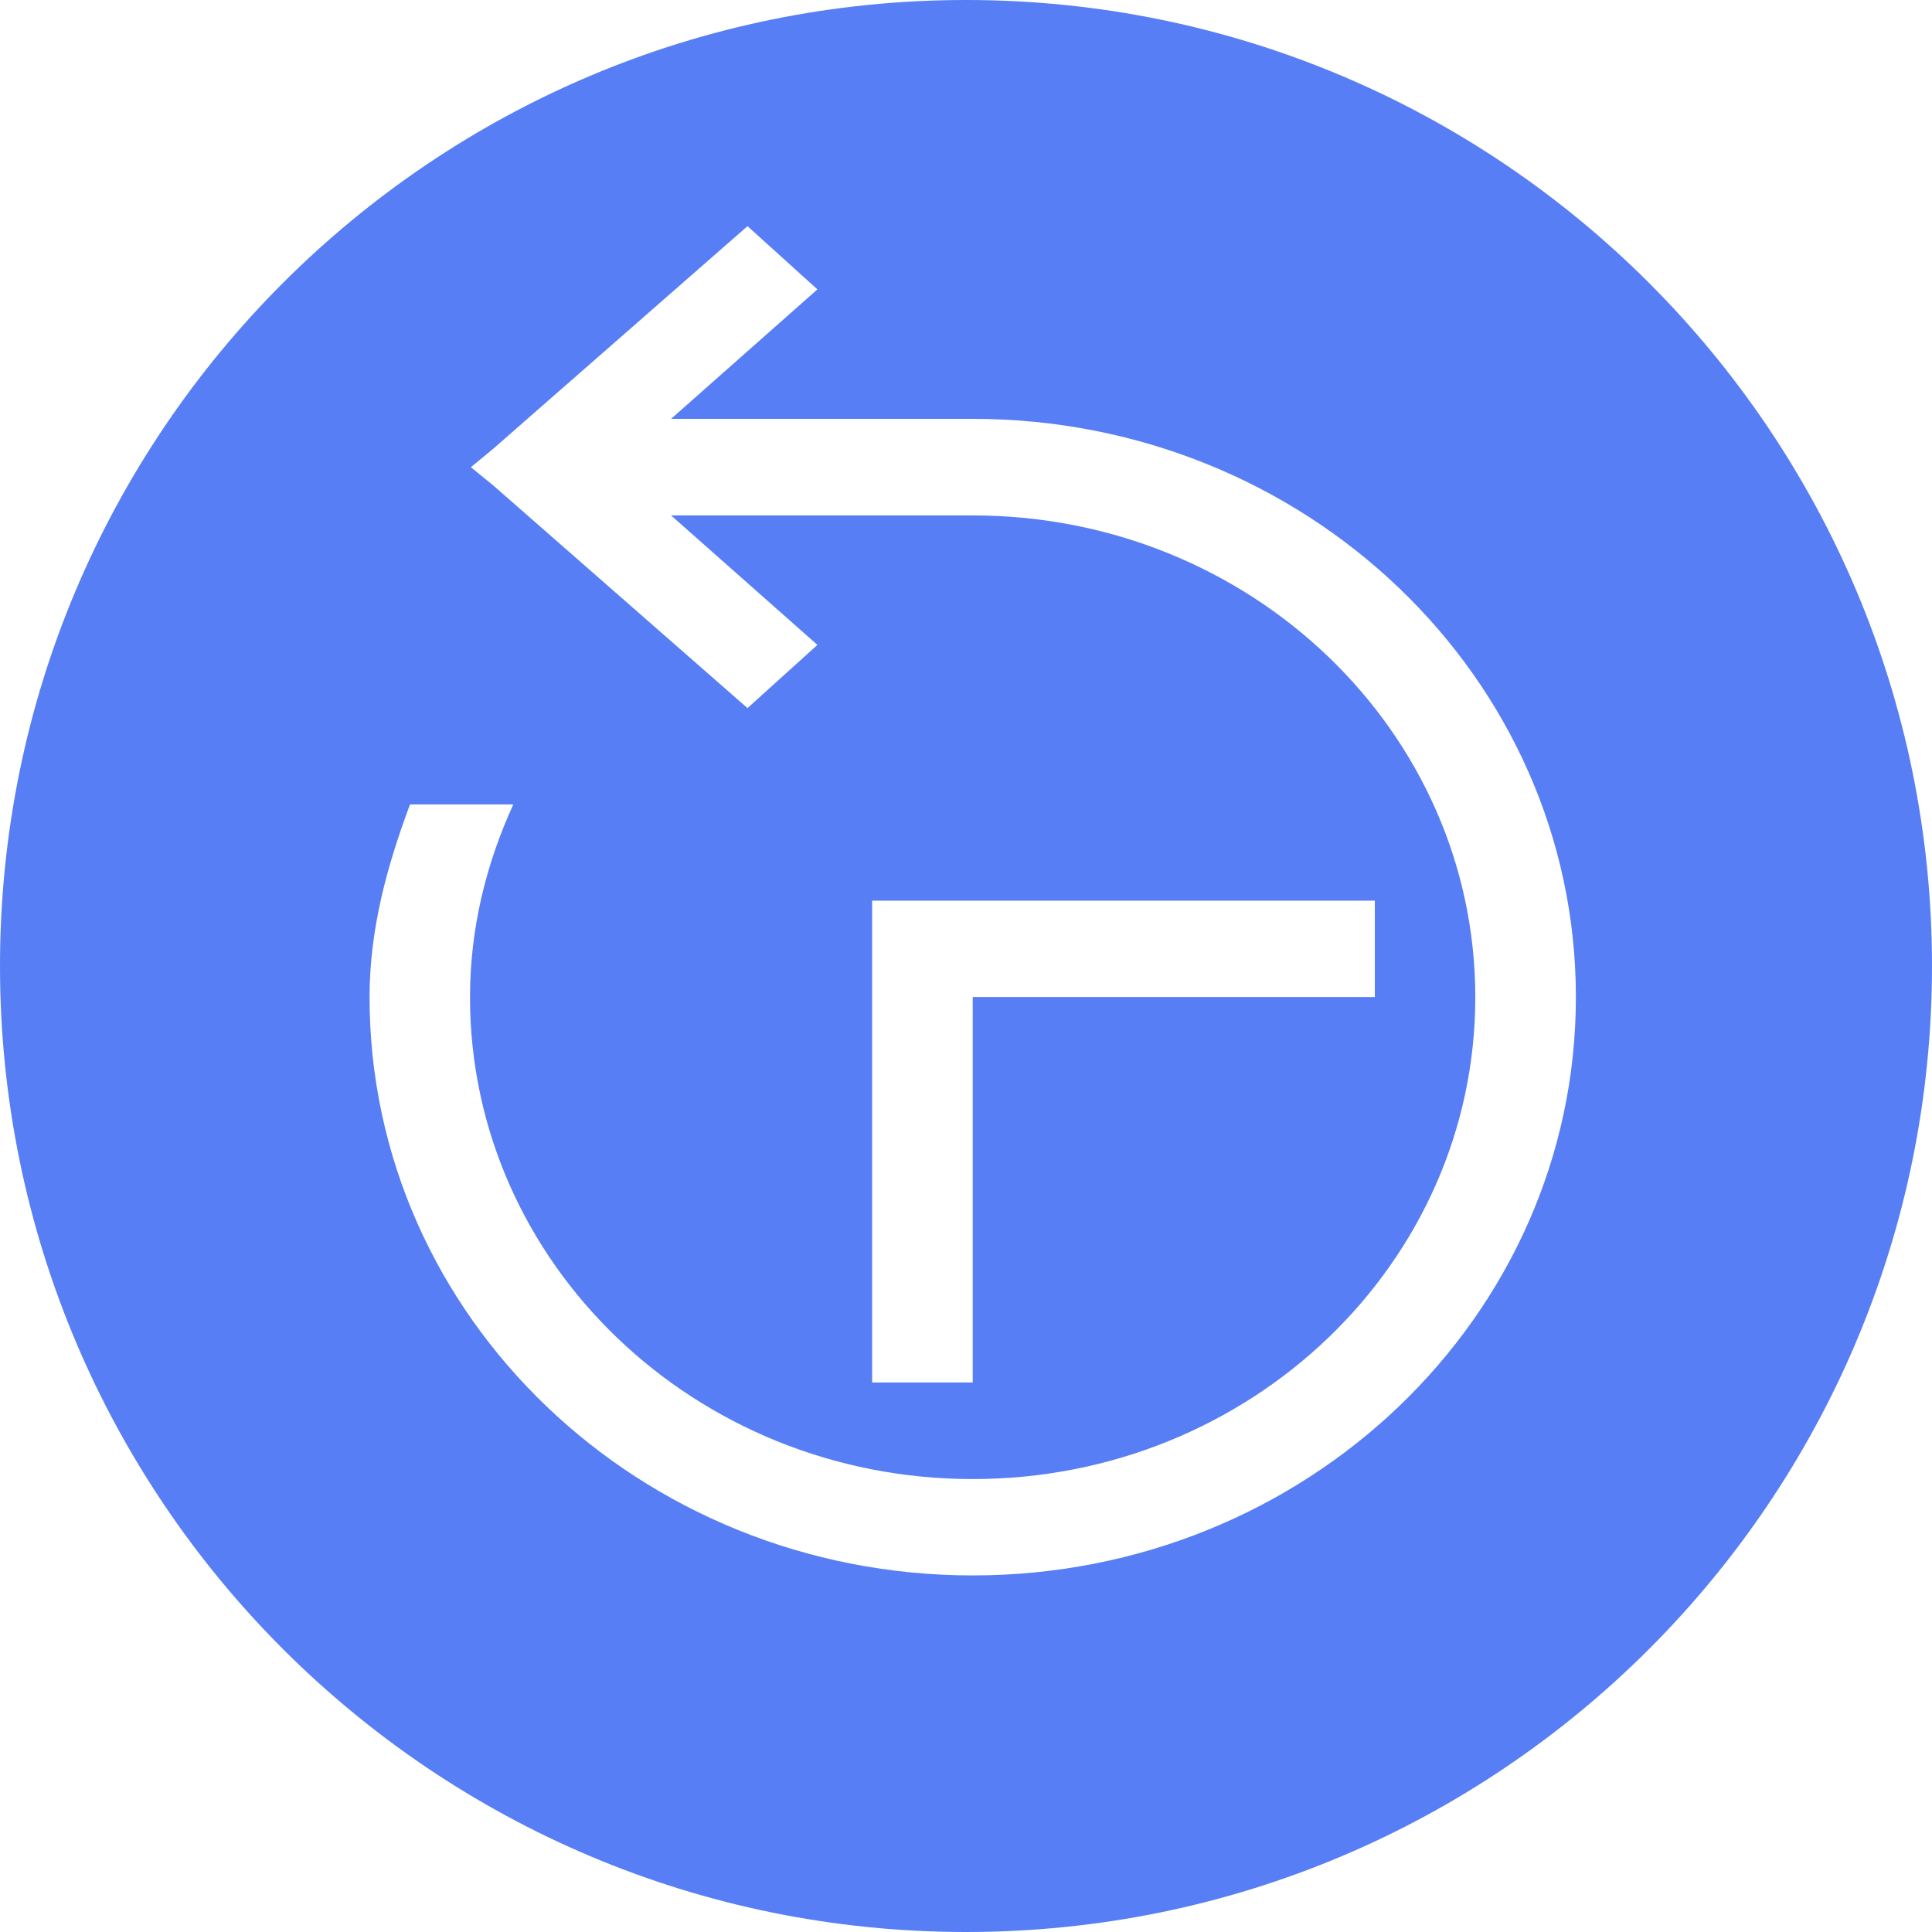
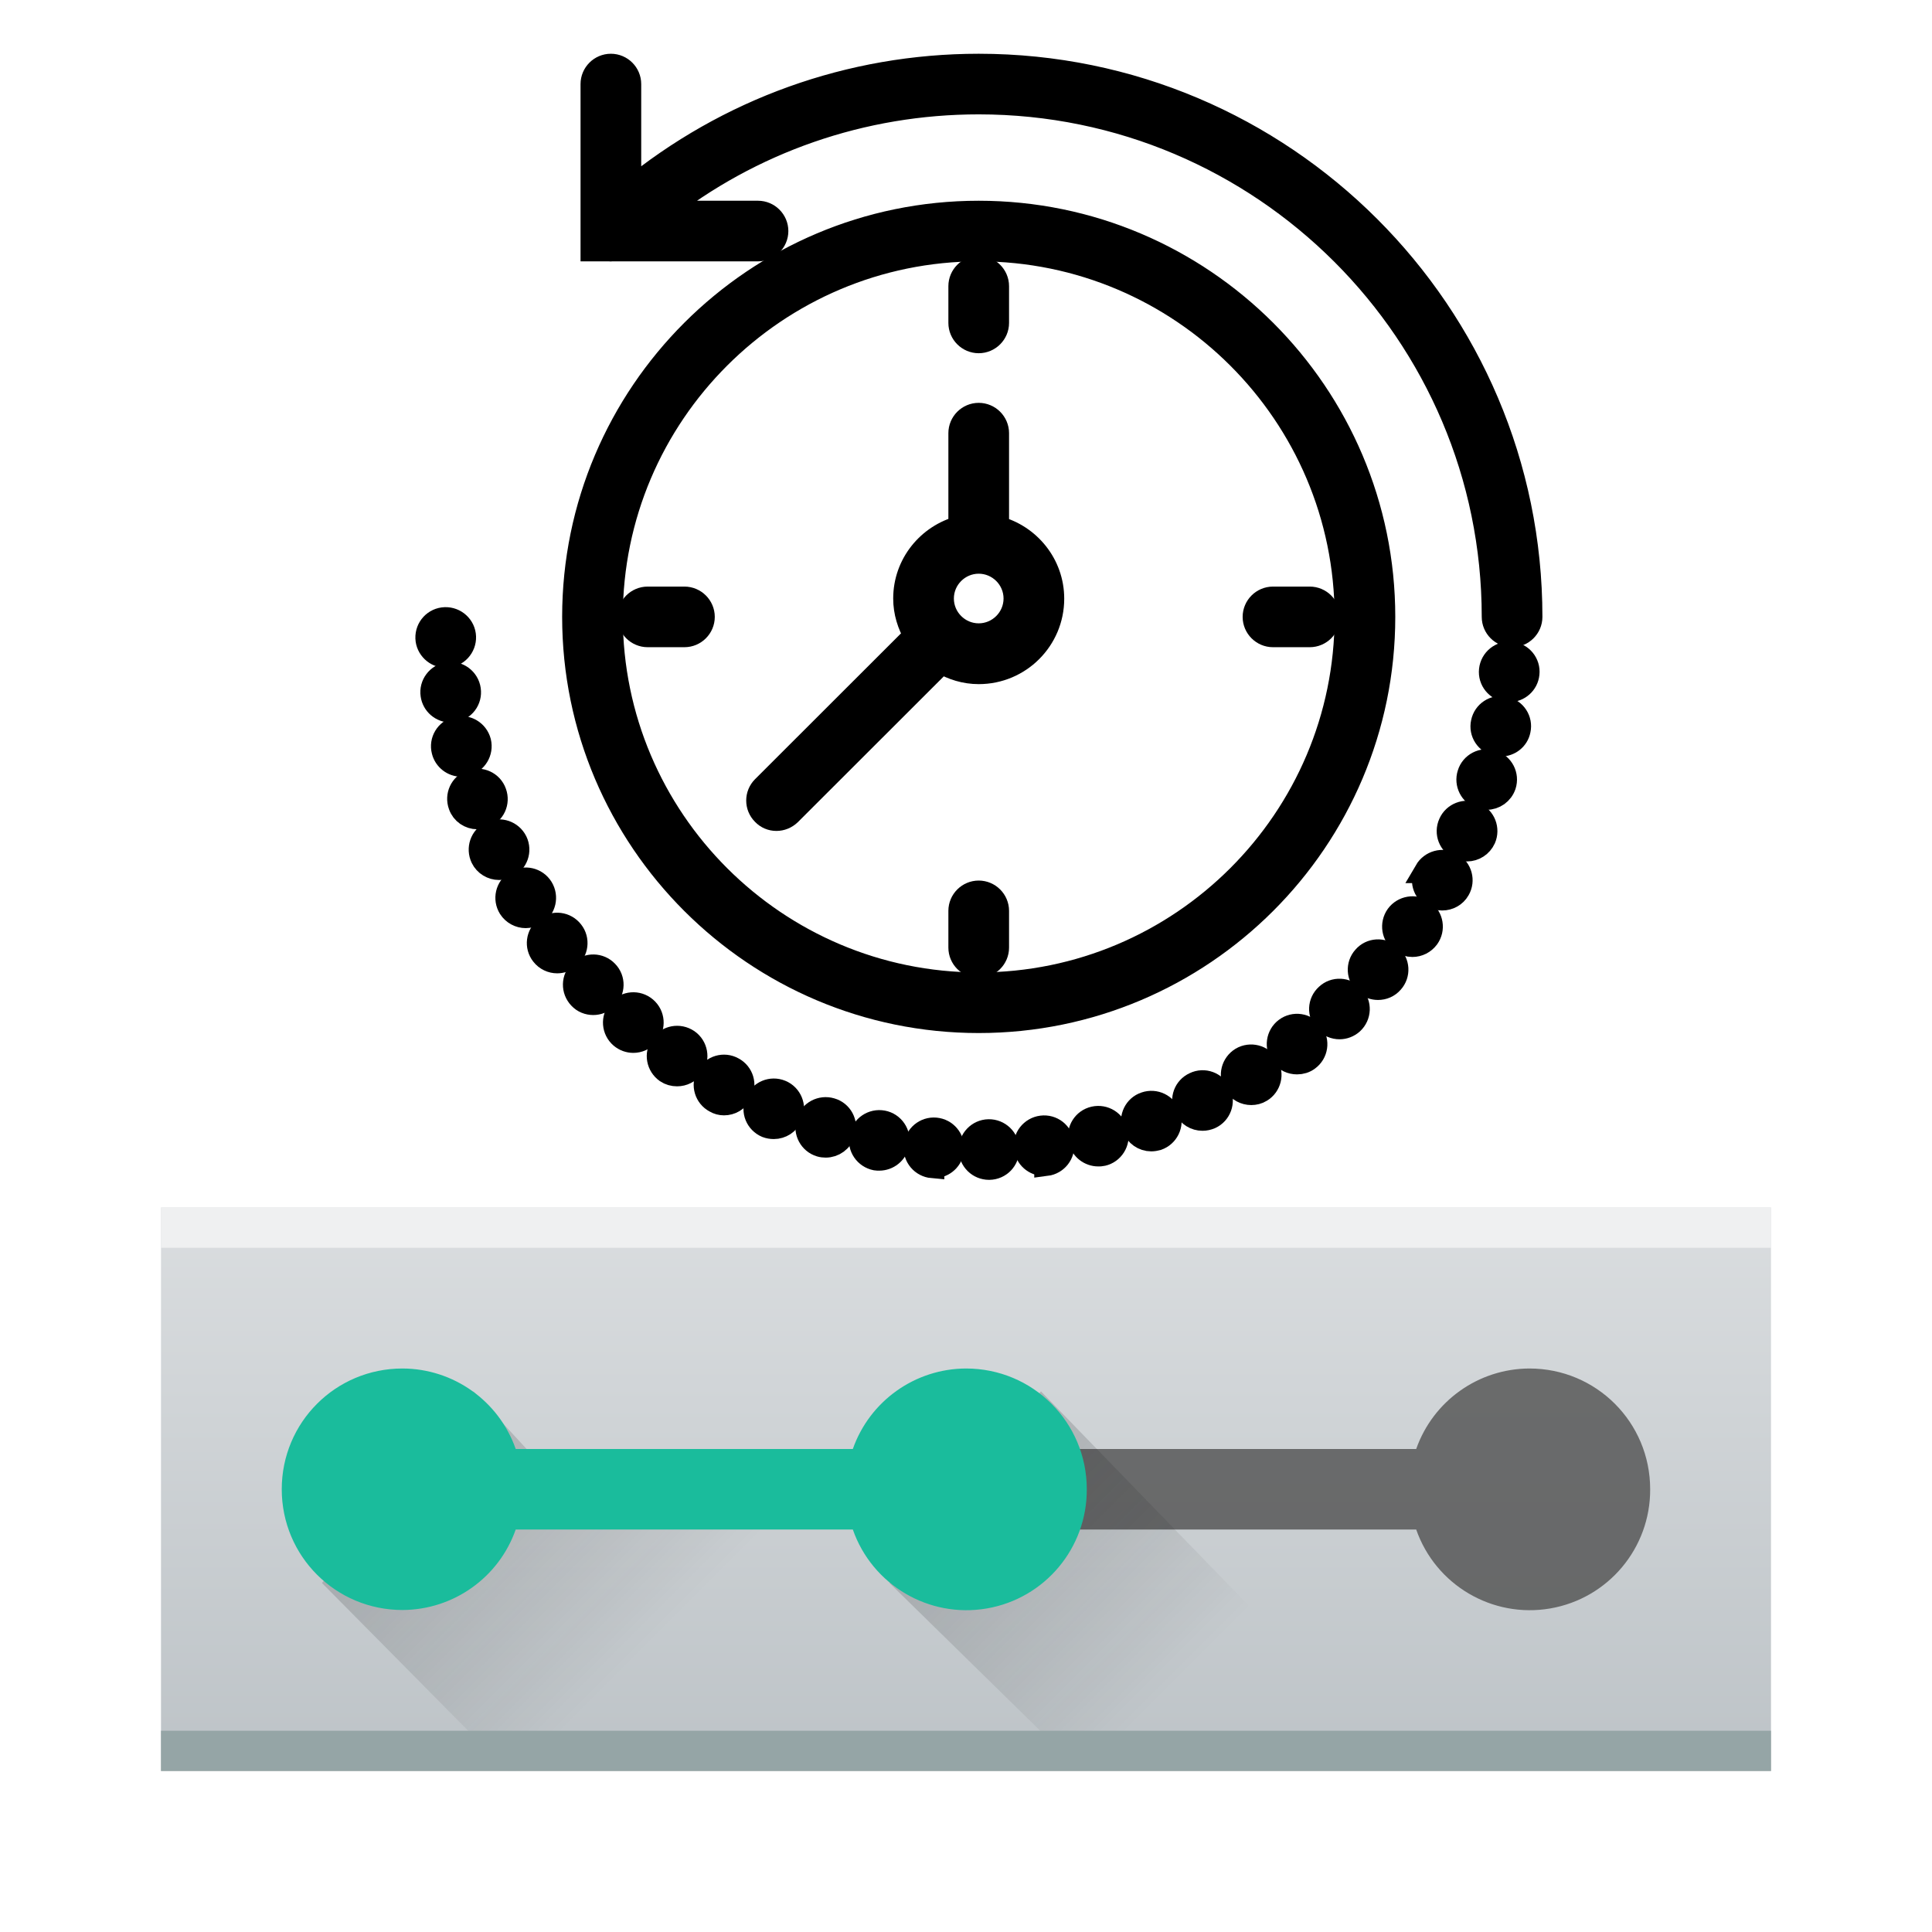
- <svg xmlns="http://www.w3.org/2000/svg" width="64px" height="64px" viewBox="0 0 64 64" version="1.1">
-   <g id="surface1">
-     <path style=" stroke:none;fill-rule:nonzero;fill:rgb(34.118%,49.412%,96.078%);fill-opacity:1;" d="M 64 32 C 64 49.672 49.672 64 32 64 C 14.328 64 0 49.672 0 32 C 0 14.328 14.328 0 32 0 C 49.672 0 64 14.328 64 32 Z M 64 32 " />
-     <path style=" stroke:none;fill-rule:nonzero;fill:rgb(100%,100%,100%);fill-opacity:1;" d="M 52.203 33.027 C 52.203 22.449 43.258 13.875 32.223 13.875 L 22.23 13.875 L 27.078 9.586 L 24.762 7.492 L 16.332 14.871 L 15.598 15.477 L 16.332 16.074 L 24.762 23.457 L 27.078 21.363 L 22.23 17.074 L 32.223 17.074 C 41.418 17.074 48.871 24.219 48.871 33.035 C 48.871 41.848 41.418 48.996 32.223 48.996 C 23.027 48.996 15.57 41.848 15.57 33.035 C 15.57 30.754 16.105 28.613 17.004 26.648 L 13.582 26.648 C 12.828 28.668 12.242 30.77 12.242 33.035 C 12.242 43.613 21.188 52.188 32.223 52.188 C 43.258 52.188 52.203 43.613 52.203 33.035 Z M 45.543 29.836 L 28.891 29.836 L 28.891 45.797 L 32.223 45.797 L 32.223 33.027 L 45.543 33.027 Z M 45.543 29.836 " />
+ <svg xmlns="http://www.w3.org/2000/svg" xmlns:xlink="http://www.w3.org/1999/xlink" height="48" width="48" version="1.1" id="svg16">
+   <defs id="defs16" />
+   <linearGradient id="c" gradientUnits="userSpaceOnUse" x1="10" x2="34" xlink:href="#a" y1="10" y2="34" />
+   <linearGradient id="d" gradientTransform="translate(384.57 499.8)" gradientUnits="userSpaceOnUse" x2="0" y1="20" y2="44">
+     <stop offset="0" stop-color="#eff0f1" id="stop1" />
+     <stop offset="1" stop-color="#bdc3c7" id="stop2" />
+   </linearGradient>
+   <linearGradient id="a" gradientTransform="translate(384.57 500.8)" gradientUnits="userSpaceOnUse" x1="10" x2="15" y1="36" y2="41">
+     <stop offset="0" stop-color="#292c2f" id="stop3" />
+     <stop offset="1" stop-opacity="0" id="stop4" />
+   </linearGradient>
+   <linearGradient id="e" gradientTransform="translate(398.67 500.8)" gradientUnits="userSpaceOnUse" x1="9.905" x2="14.905" xlink:href="#a" y1="36" y2="41" />
+   <linearGradient id="b" gradientTransform="matrix(1,0,0,1.08333,1.35089,-7.262153)" gradientUnits="userSpaceOnUse" x1="25.07" x2="25" y1="33.844" y2="10">
+     <stop offset="0" stop-color="#1abc9c" id="stop5" />
+     <stop offset="1" stop-color="#2980b9" id="stop6" />
+   </linearGradient>
+   <path d="M24 34c-1.662 0-3 1.338-3 3s1.338 3 3 3a2.993 2.993 0 0 0 2.813-2h8.375a2.99 2.99 0 0 0 5.813-1c0-1.662-1.338-3-3-3a2.993 2.993 0 0 0-2.813 2h-8.375A2.99 2.99 0 0 0 24 34" fill="#232629" opacity=".2" id="path8" />
+   <path d="M388.57 529.8v14h40v-14z" fill="url(#d)" transform="translate(-384.57 -499.8)" id="path9" />
+   <path d="M26.81 38h8.375a2.99 2.99 0 0 0 5.813-1c0-1.662-1.338-3-3-3a2.993 2.993 0 0 0-2.813 2H26.81c.188 1 .188 1 0 2" fill="#4d4d4d" opacity=".779" id="path10" />
+   <path d="M406.67 539.13l4.762 4.667h8.143l-9.143-9.429z" fill="url(#e)" opacity=".2" transform="translate(-384.57 -499.8)" id="path11" />
+   <path d="M392.57 539.13l4.619 4.667h13.381l-4.867-6.937-7.133-.067-2.238-2.425z" fill="url(#a)" opacity=".2" transform="translate(-384.57 -499.8)" id="path12" />
+   <path d="M10 34c-1.662 0-3 1.338-3 3s1.338 3 3 3a2.993 2.993 0 0 0 2.813-2h8.375a2.99 2.99 0 0 0 5.813-1c0-1.662-1.338-3-3-3a2.993 2.993 0 0 0-2.813 2h-8.375A2.99 2.99 0 0 0 10 34" fill="#1abc9c" id="path13" />
+   <path d="M4 43h40v1H4z" fill="#95a5a6" id="path14" />
+   <path d="M4 30h40v1H4z" fill="#eff0f1" id="path15" />
+   <g id="g37" transform="matrix(0.4569385,0,0,0.4564841,10.61682,1.631958)" style="opacity:1;fill:#000000;fill-opacity:1;stroke:#000000;stroke-width:1.299;stroke-dasharray:none;stroke-opacity:1">
+     <path d="m 29.98,52 c 12.13,0 22,-9.87 22,-22 0,-12.13 -9.87,-22 -22,-22 -12.13,0 -22,9.87 -22,22 0,12.13 9.87,22 22,22 z m 0,-42 c 11.03,0 20,8.97 20,20 0,11.03 -8.97,20 -20,20 -11.03,0 -20,-8.97 -20,-20 0,-11.03 8.97,-20 20,-20 z" id="path1" style="fill:#000000;fill-opacity:1;stroke:#000000;stroke-width:1.299;stroke-dasharray:none;stroke-opacity:1" />
+     <path d="m 29.98,15 c 0.55,0 1,-0.45 1,-1 v -2 c 0,-0.55 -0.45,-1 -1,-1 -0.55,0 -1,0.45 -1,1 v 2 c 0,0.55 0.45,1 1,1 z" id="path2" style="fill:#000000;fill-opacity:1;stroke:#000000;stroke-width:1.299;stroke-dasharray:none;stroke-opacity:1" />
+     <path d="m 29.98,45 c -0.55,0 -1,0.45 -1,1 v 2 c 0,0.55 0.45,1 1,1 0.55,0 1,-0.45 1,-1 v -2 c 0,-0.55 -0.45,-1 -1,-1 z" id="path3" style="fill:#000000;fill-opacity:1;stroke:#000000;stroke-width:1.299;stroke-dasharray:none;stroke-opacity:1" />
+     <path d="m 45.98,31 h 2 c 0.55,0 1,-0.45 1,-1 0,-0.55 -0.45,-1 -1,-1 h -2 c -0.55,0 -1,0.45 -1,1 0,0.55 0.45,1 1,1 z" id="path4" style="fill:#000000;fill-opacity:1;stroke:#000000;stroke-width:1.299;stroke-dasharray:none;stroke-opacity:1" />
+     <path d="m 13.98,29 h -2 c -0.55,0 -1,0.45 -1,1 0,0.55 0.45,1 1,1 h 2 c 0.55,0 1,-0.45 1,-1 0,-0.55 -0.45,-1 -1,-1 z" id="path5" style="fill:#000000;fill-opacity:1;stroke:#000000;stroke-width:1.299;stroke-dasharray:none;stroke-opacity:1" />
+     <path d="m 18.98,41 c 0.26,0 0.51,-0.1 0.71,-0.29 l 8.27,-8.27 c 0.59,0.35 1.28,0.57 2.02,0.57 2.21,0 4,-1.79 4,-4 0,-1.86 -1.28,-3.41 -3,-3.86 V 20 c 0,-0.55 -0.45,-1 -1,-1 -0.55,0 -1,0.45 -1,1 v 5.14 c -1.72,0.45 -3,2 -3,3.86 0,0.74 0.22,1.42 0.57,2.02 l -8.27,8.27 c -0.39,0.39 -0.39,1.02 0,1.41 0.19,0.2 0.44,0.3 0.7,0.3 z m 11,-14 c 1.1,0 2,0.9 2,2 0,1.1 -0.9,2 -2,2 -1.1,0 -2,-0.9 -2,-2 0,-1.1 0.9,-2 2,-2 z" id="path6-3" style="fill:#000000;fill-opacity:1;stroke:#000000;stroke-width:1.299;stroke-dasharray:none;stroke-opacity:1" />
+     <path d="m 10.06,10 h 7.92 c 0.55,0 1,-0.45 1,-1 0,-0.55 -0.45,-1 -1,-1 h -5.3 c 4.92,-3.89 10.97,-6 17.3,-6 15.44,0 28,12.56 28,28 0,0.55 0.45,1 1,1 0.55,0 1,-0.45 1,-1 C 59.98,13.46 46.52,0 29.98,0 23,0 16.34,2.41 10.98,6.81 V 1 c 0,-0.55 -0.45,-1 -1,-1 -0.55,0 -1,0.45 -1,1 v 9 h 0.89 c 0.07,0.01 0.13,0.01 0.19,0 z" id="path7-6" style="fill:#000000;fill-opacity:1;stroke:#000000;stroke-width:1.299;stroke-dasharray:none;stroke-opacity:1" />
+     <path d="m 8.33,49.3 c -0.4,0.38 -0.41,1.01 -0.03,1.41 0.19,0.21 0.46,0.31 0.72,0.31 0.25,0 0.5,-0.09 0.69,-0.28 0.4,-0.38 0.42,-1.01 0.03,-1.41 C 9.36,48.93 8.73,48.92 8.33,49.3 Z" id="path8-7" style="fill:#000000;fill-opacity:1;stroke:#000000;stroke-width:1.299;stroke-dasharray:none;stroke-opacity:1" />
+     <path d="M 7.85,47.14 C 7.51,46.7 6.89,46.62 6.45,46.96 c -0.44,0.34 -0.52,0.97 -0.18,1.4 0.2,0.26 0.5,0.39 0.79,0.39 0.22,0 0.43,-0.07 0.62,-0.21 0.43,-0.34 0.51,-0.97 0.17,-1.4 z" id="path9-5" style="fill:#000000;fill-opacity:1;stroke:#000000;stroke-width:1.299;stroke-dasharray:none;stroke-opacity:1" />
+     <path d="m 12.76,53.34 c -0.32,0.45 -0.2,1.07 0.25,1.39 0.18,0.12 0.37,0.17 0.57,0.17 0.32,0 0.63,-0.15 0.82,-0.43 0.32,-0.45 0.2,-1.08 -0.25,-1.39 -0.46,-0.31 -1.08,-0.2 -1.39,0.26 z" id="path10-3" style="fill:#000000;fill-opacity:1;stroke:#000000;stroke-width:1.299;stroke-dasharray:none;stroke-opacity:1" />
+     <path d="M 6.2,44.76 C 5.91,44.29 5.29,44.15 4.82,44.44 c -0.47,0.3 -0.61,0.91 -0.32,1.38 0.19,0.3 0.52,0.47 0.85,0.47 0.18,0 0.36,-0.05 0.53,-0.15 0.47,-0.29 0.61,-0.91 0.32,-1.38 z" id="path11-5" style="fill:#000000;fill-opacity:1;stroke:#000000;stroke-width:1.299;stroke-dasharray:none;stroke-opacity:1" />
+     <path d="m 1,32.12 c 0.01,0 0.03,0 0.04,0 C 1.59,32.1 2.02,31.63 2,31.08 1.98,30.53 1.51,30.1 0.96,30.12 0.41,30.14 -0.02,30.6 0,31.16 c 0.02,0.53 0.47,0.96 1,0.96 z" id="path12-6" style="fill:#000000;fill-opacity:1;stroke:#000000;stroke-width:1.299;stroke-dasharray:none;stroke-opacity:1" />
+     <path d="m 16.61,54.6 c -0.48,-0.27 -1.09,-0.09 -1.36,0.4 -0.26,0.48 -0.08,1.09 0.41,1.35 0.15,0.09 0.31,0.13 0.47,0.13 0.36,0 0.7,-0.19 0.88,-0.53 0.27,-0.48 0.09,-1.09 -0.4,-1.35 z" id="path13-2" style="fill:#000000;fill-opacity:1;stroke:#000000;stroke-width:1.299;stroke-dasharray:none;stroke-opacity:1" />
+     <path d="M 1.41,35.09 C 1.96,35.01 2.34,34.51 2.26,33.96 2.18,33.41 1.67,33.03 1.13,33.11 0.58,33.19 0.2,33.7 0.28,34.24 c 0.07,0.5 0.5,0.86 0.99,0.86 0.05,0 0.09,0 0.14,-0.01 z" id="path14-9" style="fill:#000000;fill-opacity:1;stroke:#000000;stroke-width:1.299;stroke-dasharray:none;stroke-opacity:1" />
+     <path d="m 4.8,42.23 c -0.25,-0.5 -0.84,-0.7 -1.34,-0.46 -0.5,0.24 -0.7,0.84 -0.46,1.34 0.17,0.35 0.53,0.56 0.9,0.56 0.14,0 0.29,-0.03 0.43,-0.1 0.5,-0.24 0.71,-0.84 0.47,-1.34 z" id="path15-1" style="fill:#000000;fill-opacity:1;stroke:#000000;stroke-width:1.299;stroke-dasharray:none;stroke-opacity:1" />
+     <path d="M 2.09,38.02 C 2.62,37.88 2.95,37.34 2.82,36.8 2.68,36.27 2.14,35.94 1.6,36.08 c -0.53,0.13 -0.86,0.67 -0.72,1.21 0.11,0.45 0.52,0.76 0.97,0.76 0.08,0 0.16,-0.01 0.24,-0.03 z" id="path16" style="fill:#000000;fill-opacity:1;stroke:#000000;stroke-width:1.299;stroke-dasharray:none;stroke-opacity:1" />
+     <path d="M 3.66,39.57 C 3.48,39.05 2.9,38.78 2.38,38.97 1.86,39.16 1.6,39.73 1.79,40.25 c 0.14,0.41 0.53,0.66 0.93,0.66 0.12,0 0.23,-0.02 0.35,-0.06 0.52,-0.19 0.78,-0.76 0.59,-1.28 z" id="path17" style="fill:#000000;fill-opacity:1;stroke:#000000;stroke-width:1.299;stroke-dasharray:none;stroke-opacity:1" />
+     <path d="m 10.44,51.43 c -0.36,0.42 -0.31,1.05 0.11,1.41 0.19,0.16 0.42,0.24 0.65,0.24 0.28,0 0.56,-0.12 0.76,-0.35 0.36,-0.42 0.31,-1.05 -0.11,-1.41 -0.42,-0.36 -1.05,-0.31 -1.41,0.11 z" id="path18" style="fill:#000000;fill-opacity:1;stroke:#000000;stroke-width:1.299;stroke-dasharray:none;stroke-opacity:1" />
+     <path d="m 55.68,43.46 c -0.48,-0.27 -1.09,-0.1 -1.37,0.38 h 0.01 c -0.28,0.48 -0.11,1.09 0.37,1.36 0.15,0.09 0.32,0.13 0.49,0.13 0.35,0 0.69,-0.18 0.87,-0.5 0.28,-0.48 0.11,-1.09 -0.37,-1.37 z" id="path19" style="fill:#000000;fill-opacity:1;stroke:#000000;stroke-width:1.299;stroke-dasharray:none;stroke-opacity:1" />
+     <path d="m 52.75,46.27 c -0.32,0.45 -0.22,1.08 0.23,1.4 0.18,0.13 0.38,0.19 0.58,0.19 0.32,0 0.62,-0.15 0.82,-0.42 0.32,-0.45 0.22,-1.07 -0.23,-1.4 -0.45,-0.32 -1.08,-0.21 -1.4,0.23 z" id="path20" style="fill:#000000;fill-opacity:1;stroke:#000000;stroke-width:1.299;stroke-dasharray:none;stroke-opacity:1" />
+     <path d="m 50.95,48.54 c -0.37,0.41 -0.33,1.04 0.08,1.41 0.19,0.17 0.43,0.25 0.66,0.25 0.28,0 0.55,-0.11 0.75,-0.34 0.37,-0.41 0.33,-1.04 -0.08,-1.41 -0.42,-0.36 -1.05,-0.33 -1.41,0.09 z" id="path21" style="fill:#000000;fill-opacity:1;stroke:#000000;stroke-width:1.299;stroke-dasharray:none;stroke-opacity:1" />
+     <path d="m 48.92,50.61 v 0 c -0.41,0.37 -0.44,1 -0.06,1.41 0.2,0.21 0.47,0.32 0.74,0.32 0.24,0 0.48,-0.09 0.67,-0.26 0.41,-0.38 0.43,-1.01 0.06,-1.41 -0.37,-0.41 -1.01,-0.44 -1.41,-0.06 z" id="path22" style="fill:#000000;fill-opacity:1;stroke:#000000;stroke-width:1.299;stroke-dasharray:none;stroke-opacity:1" />
+     <path d="m 46.69,52.45 c -0.44,0.33 -0.53,0.96 -0.2,1.4 0.19,0.27 0.49,0.4 0.8,0.4 0.21,0 0.42,-0.06 0.59,-0.19 0.45,-0.33 0.54,-0.96 0.21,-1.4 -0.33,-0.45 -0.96,-0.54 -1.4,-0.21 z" id="path23" style="fill:#000000;fill-opacity:1;stroke:#000000;stroke-width:1.299;stroke-dasharray:none;stroke-opacity:1" />
+     <path d="m 58.93,32 c -0.55,-0.06 -1.04,0.34 -1.1,0.89 -0.06,0.55 0.34,1.04 0.89,1.1 0.04,0 0.07,0 0.11,0 0.5,0 0.94,-0.38 0.99,-0.9 0.06,-0.54 -0.34,-1.04 -0.89,-1.09 z" id="path24" style="fill:#000000;fill-opacity:1;stroke:#000000;stroke-width:1.299;stroke-dasharray:none;stroke-opacity:1" />
+     <path d="m 56.94,40.74 c -0.51,-0.22 -1.1,0.01 -1.32,0.51 -0.23,0.51 0,1.1 0.51,1.32 0.13,0.06 0.27,0.09 0.4,0.09 0.39,0 0.75,-0.23 0.92,-0.6 0.22,-0.51 -0.01,-1.1 -0.51,-1.32 z" id="path25" style="fill:#000000;fill-opacity:1;stroke:#000000;stroke-width:1.299;stroke-dasharray:none;stroke-opacity:1" />
+     <path d="m 58.57,34.98 c -0.54,-0.12 -1.07,0.23 -1.18,0.77 -0.12,0.54 0.23,1.07 0.77,1.18 0.07,0.02 0.14,0.02 0.21,0.02 0.46,0 0.88,-0.32 0.97,-0.79 0.12,-0.54 -0.23,-1.07 -0.77,-1.18 z" id="path26" style="fill:#000000;fill-opacity:1;stroke:#000000;stroke-width:1.299;stroke-dasharray:none;stroke-opacity:1" />
+     <path d="m 57.9,37.9 c -0.52,-0.17 -1.09,0.12 -1.25,0.65 -0.17,0.52 0.12,1.09 0.64,1.26 0.1,0.03 0.21,0.04 0.31,0.04 0.42,0 0.81,-0.27 0.95,-0.69 0.17,-0.53 -0.12,-1.09 -0.65,-1.26 z" id="path27" style="fill:#000000;fill-opacity:1;stroke:#000000;stroke-width:1.299;stroke-dasharray:none;stroke-opacity:1" />
+     <path d="m 19.22,55.85 c -0.51,-0.21 -1.09,0.03 -1.3,0.54 -0.22,0.51 0.02,1.09 0.53,1.31 0.13,0.05 0.26,0.07 0.39,0.07 0.39,0 0.76,-0.23 0.92,-0.61 0.21,-0.51 -0.03,-1.1 -0.54,-1.31 z" id="path28" style="fill:#000000;fill-opacity:1;stroke:#000000;stroke-width:1.299;stroke-dasharray:none;stroke-opacity:1" />
+     <path d="m 30.52,57.99 c -0.55,0.01 -0.99,0.47 -0.98,1.02 0.01,0.55 0.46,0.98 1,0.98 0.01,0 0.01,0 0.02,0 0.55,-0.01 0.99,-0.46 0.98,-1.02 -0.01,-0.55 -0.47,-0.99 -1.02,-0.98 z" id="path29" style="fill:#000000;fill-opacity:1;stroke:#000000;stroke-width:1.299;stroke-dasharray:none;stroke-opacity:1" />
+     <path d="m 24.76,57.51 c -0.54,-0.1 -1.07,0.25 -1.17,0.8 -0.1,0.54 0.25,1.06 0.8,1.17 0.06,0.01 0.12,0.01 0.18,0.01 0.47,0 0.89,-0.33 0.99,-0.81 0.1,-0.54 -0.26,-1.07 -0.8,-1.17 z" id="path30" style="fill:#000000;fill-opacity:1;stroke:#000000;stroke-width:1.299;stroke-dasharray:none;stroke-opacity:1" />
+     <path d="m 27.63,57.9 c -0.55,-0.05 -1.04,0.36 -1.08,0.91 -0.05,0.56 0.36,1.04 0.91,1.09 0,-0.01 0,-0.01 0,-0.01 0.03,0.01 0.06,0.01 0.08,0.01 0.52,0 0.96,-0.4 1,-0.92 0.04,-0.55 -0.36,-1.03 -0.91,-1.08 z" id="path31" style="fill:#000000;fill-opacity:1;stroke:#000000;stroke-width:1.299;stroke-dasharray:none;stroke-opacity:1" />
+     <path d="m 21.95,56.83 c -0.53,-0.16 -1.09,0.14 -1.25,0.66 -0.15,0.53 0.14,1.09 0.67,1.25 0.1,0.03 0.2,0.04 0.29,0.04 0.43,0 0.83,-0.28 0.96,-0.71 0.16,-0.53 -0.14,-1.09 -0.67,-1.24 z" id="path32" style="fill:#000000;fill-opacity:1;stroke:#000000;stroke-width:1.299;stroke-dasharray:none;stroke-opacity:1" />
+     <path d="m 44.28,54.06 c -0.47,0.29 -0.63,0.9 -0.34,1.37 0.18,0.32 0.52,0.49 0.86,0.49 0.17,0 0.35,-0.04 0.51,-0.14 0.47,-0.28 0.63,-0.9 0.34,-1.37 -0.28,-0.47 -0.89,-0.63 -1.37,-0.35 z" id="path33" style="fill:#000000;fill-opacity:1;stroke:#000000;stroke-width:1.299;stroke-dasharray:none;stroke-opacity:1" />
+     <path d="m 39.04,56.5 c -0.52,0.17 -0.8,0.74 -0.62,1.27 0.14,0.41 0.53,0.67 0.94,0.67 0.11,0 0.22,-0.02 0.33,-0.05 0.52,-0.18 0.8,-0.75 0.62,-1.27 -0.18,-0.53 -0.75,-0.8 -1.27,-0.62 z" id="path34" style="fill:#000000;fill-opacity:1;stroke:#000000;stroke-width:1.299;stroke-dasharray:none;stroke-opacity:1" />
+     <path d="m 41.73,55.42 c -0.51,0.23 -0.72,0.82 -0.49,1.32 0.17,0.37 0.53,0.58 0.91,0.58 0.14,0 0.28,-0.03 0.42,-0.09 0.5,-0.23 0.72,-0.83 0.48,-1.33 -0.23,-0.5 -0.82,-0.72 -1.32,-0.48 z" id="path35" style="fill:#000000;fill-opacity:1;stroke:#000000;stroke-width:1.299;stroke-dasharray:none;stroke-opacity:1" />
+     <path d="m 36.26,57.29 c -0.54,0.12 -0.88,0.66 -0.75,1.2 0.1,0.46 0.52,0.77 0.97,0.77 0.08,0 0.15,0 0.23,-0.02 0.53,-0.12 0.87,-0.66 0.75,-1.2 -0.13,-0.54 -0.66,-0.87 -1.2,-0.75 z" id="path36" style="fill:#000000;fill-opacity:1;stroke:#000000;stroke-width:1.299;stroke-dasharray:none;stroke-opacity:1" />
+     <path d="m 33.41,57.79 c -0.55,0.07 -0.94,0.57 -0.87,1.11 0.06,0.51 0.49,0.88 0.99,0.88 0.04,0 0.08,0 0.12,-0.01 0,0.01 0,0.01 0,0.01 0.55,-0.07 0.94,-0.57 0.87,-1.12 -0.06,-0.55 -0.56,-0.94 -1.11,-0.87 z" id="path37" style="fill:#000000;fill-opacity:1;stroke:#000000;stroke-width:1.299;stroke-dasharray:none;stroke-opacity:1" />
  </g>
</svg>
